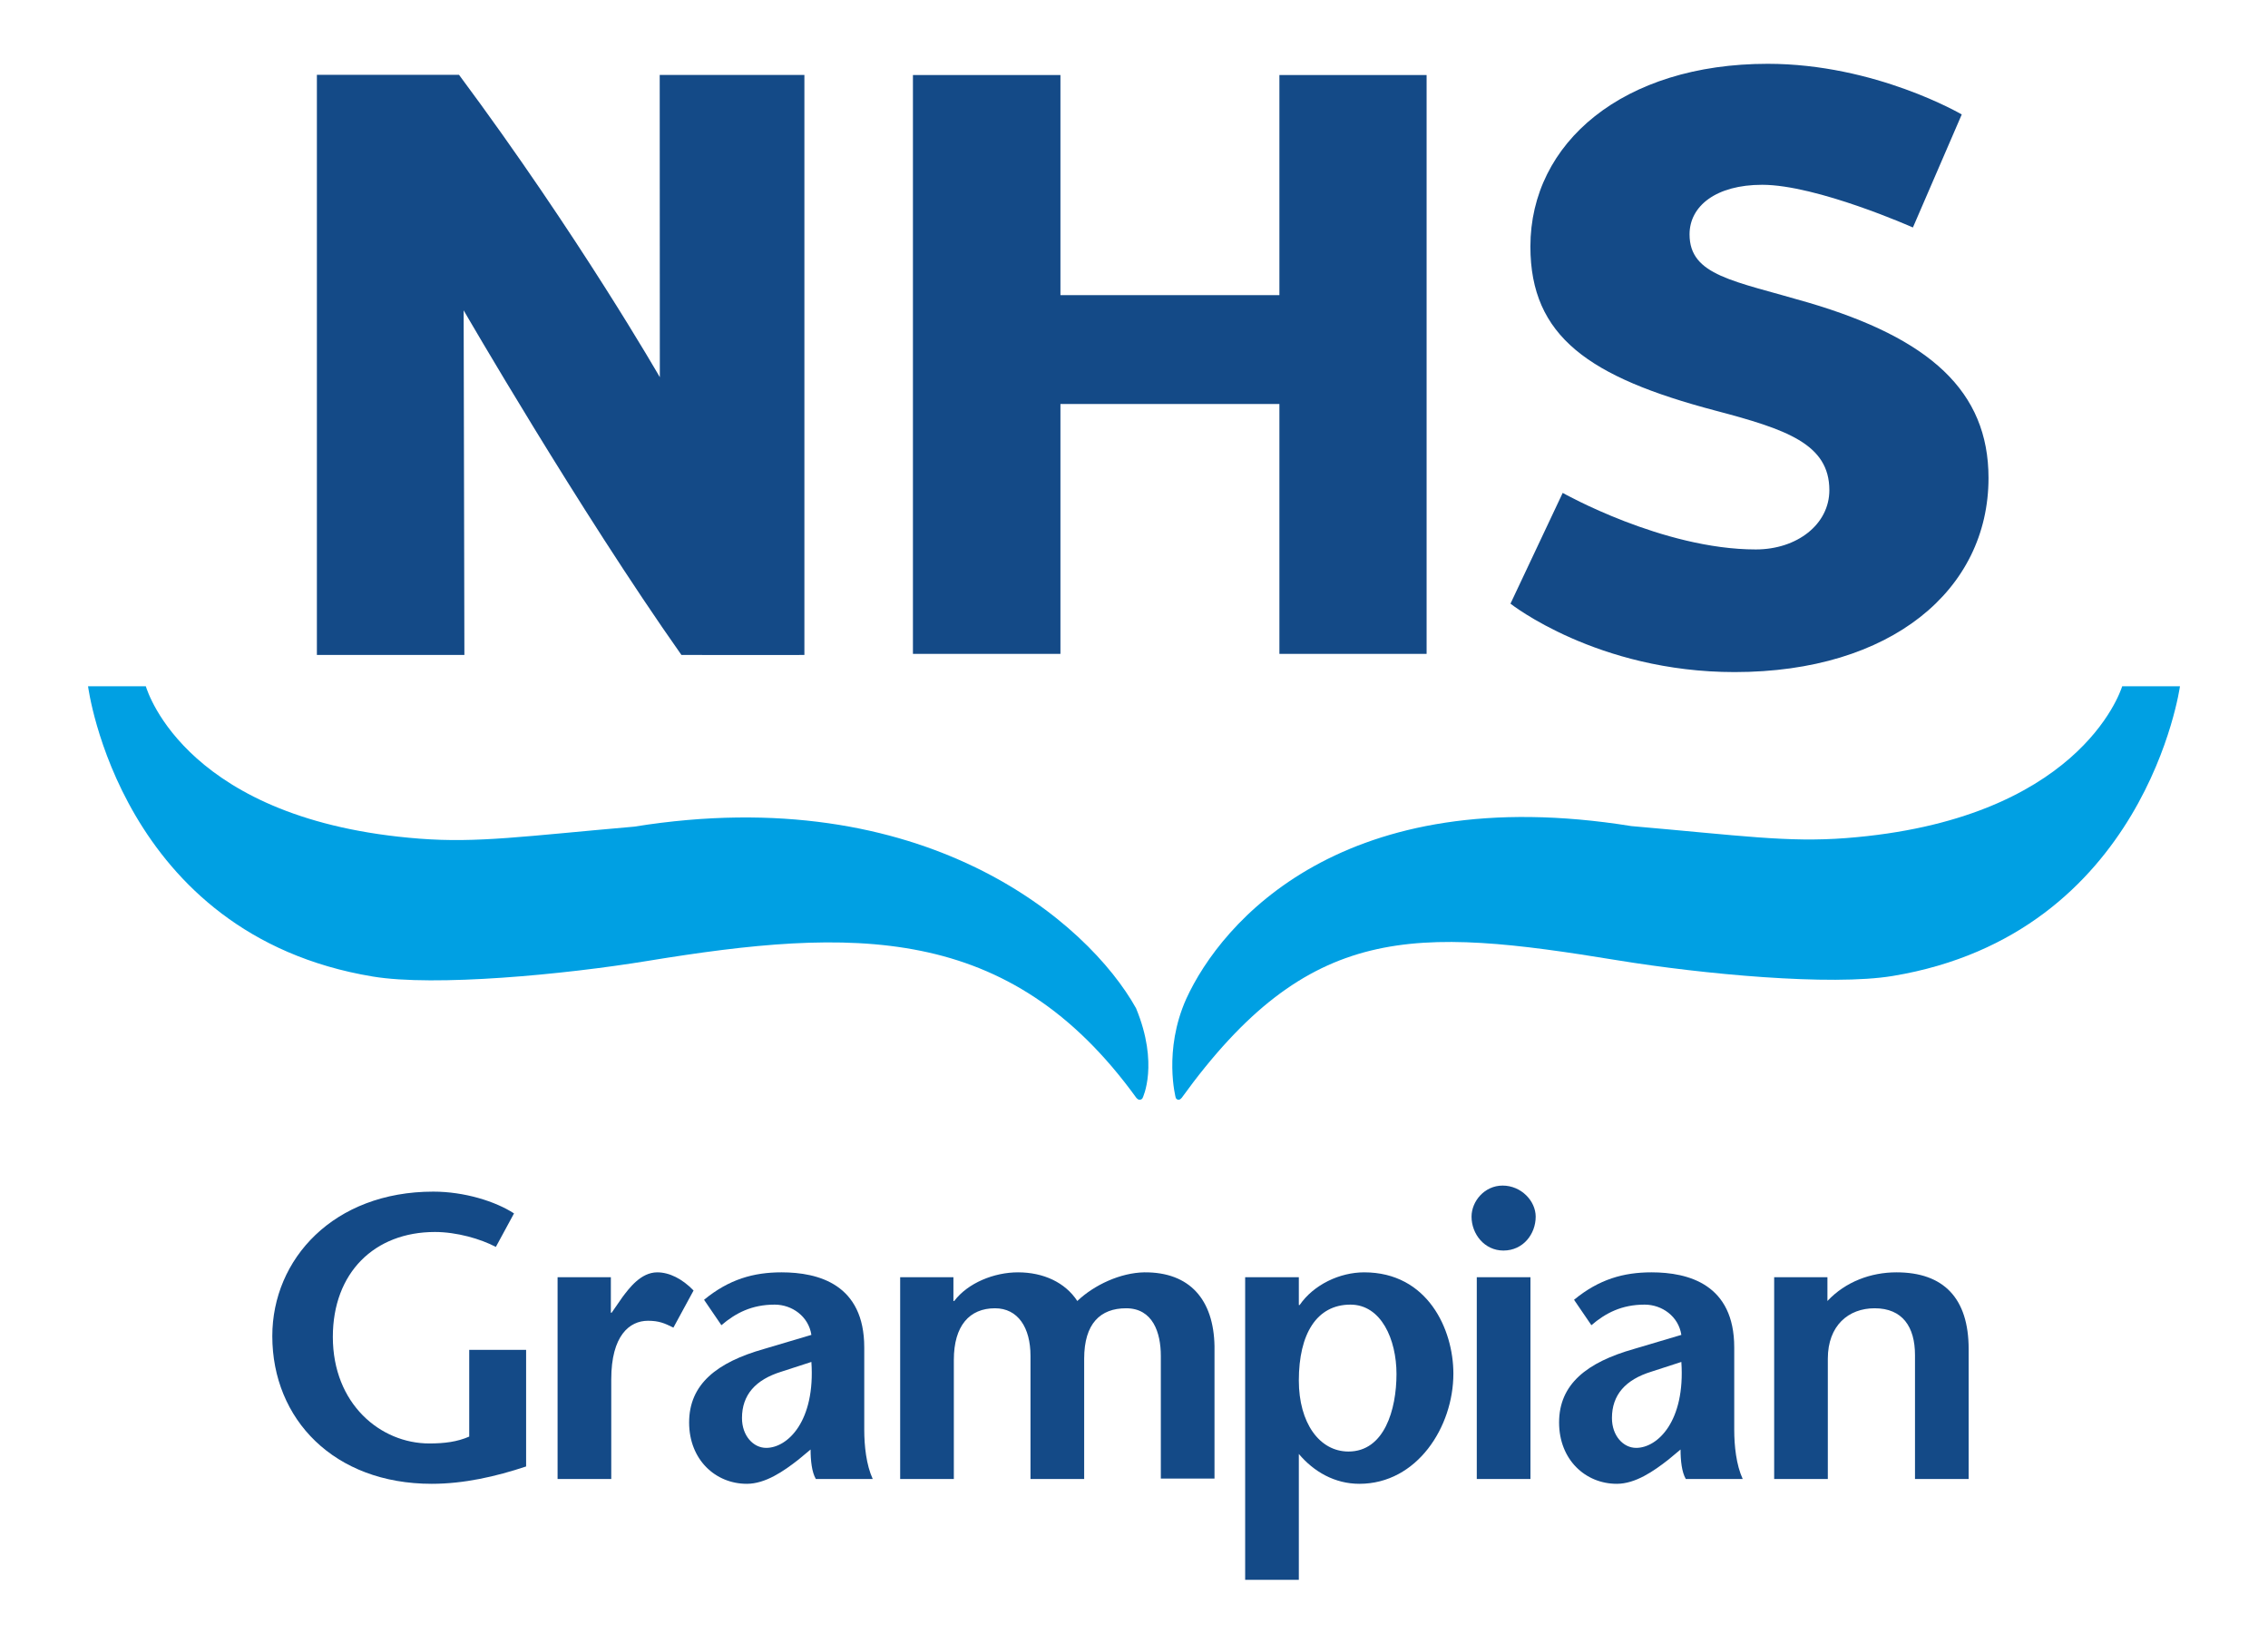
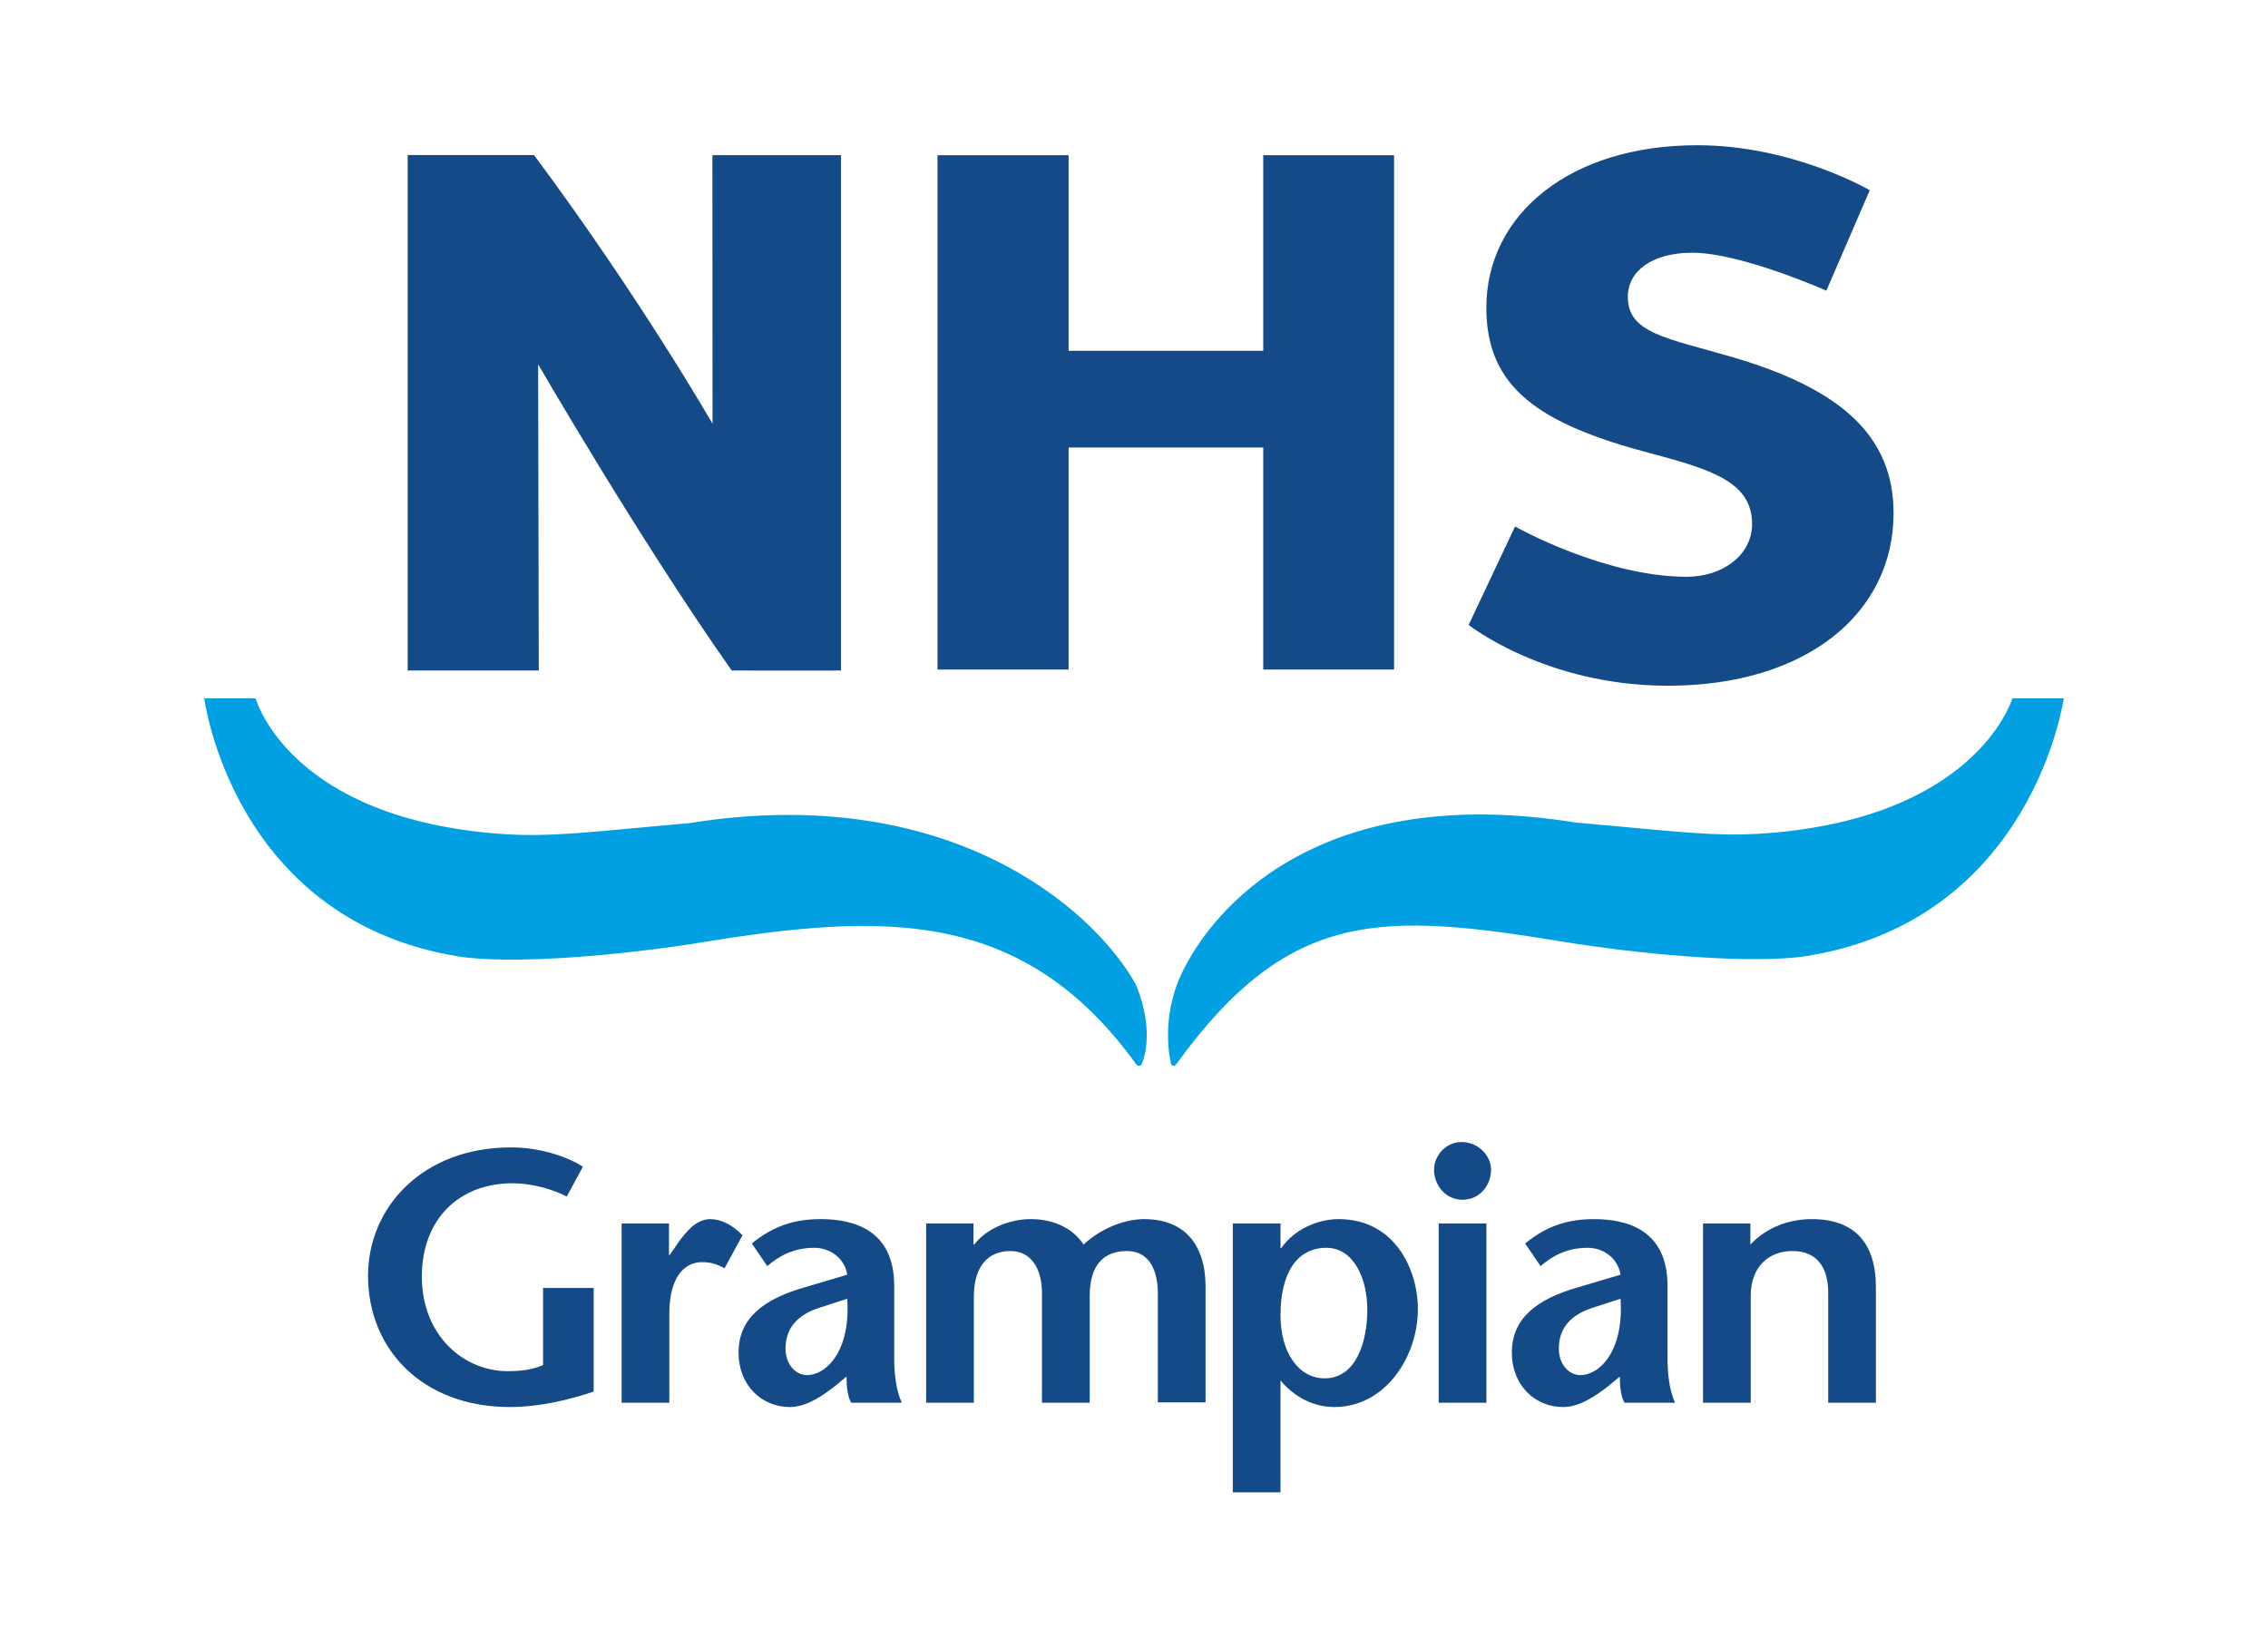
- <svg xmlns="http://www.w3.org/2000/svg" width="160" height="115.944" viewBox="0 0 42.333 30.677" version="1.1" id="svg918">
+ <svg xmlns="http://www.w3.org/2000/svg" width="180" height="130" viewBox="0 0 47.625 34.396" version="1.1" id="svg918">
  <defs id="defs915" />
  <g id="layer1" transform="translate(-132.3593,-106.6143)">
-     <g id="g1089" transform="matrix(0.3527778,0,0,-0.3527778,94.49743,303.969)">
+     <g id="g1089" transform="matrix(0.3527778,0,0,-0.3527778,97.14322,305.8285)">
      <path d="m 202.996,543.424 c -3.943,1.159 -6.277,1.417 -6.277,3.609 0,1.503 1.409,2.621 3.843,2.621 2.896,0 7.975,-2.258 7.975,-2.258 l 2.584,5.979 c 0,0 -4.566,2.68 -10.266,2.68 -7.641,0 -12.557,-4.167 -12.557,-9.667 0,-4.769 3.115,-6.917 9.781,-8.679 3.749,-0.988 6.037,-1.761 6.037,-4.211 0,-1.805 -1.704,-3.136 -3.894,-3.136 -4.923,0 -10.215,2.992 -10.215,2.992 l -2.763,-5.86 c 0,0 4.571,-3.62 11.857,-3.62 8.276,0 13.436,4.339 13.436,10.269 0,4.597 -3.115,7.39 -9.541,9.281" style="fill:#144a87;fill-opacity:1;fill-rule:nonzero;stroke:none" id="path212" />
      <path d="m 131.611,555.472 c -3.72,-0.003 -7.52,0 -7.52,0 V 524.78 h 7.804 l -0.039,18.232 c 0,0 6.098,-10.536 11.523,-18.232 5.27,-0.011 6.506,0 6.506,0 v 30.685 h -7.655 l 0.006,-15.991 c 0,0 -4.282,7.466 -10.625,15.998" style="fill:#144a87;fill-opacity:1;fill-rule:nonzero;stroke:none" id="path214" />
      <path d="m 175.018,524.837 v 13.22 h -11.586 v -13.22 h -7.804 v 30.624 h 7.804 v -11.645 h 11.586 v 11.645 h 7.788 v -30.624 h -7.788" style="fill:#144a87;fill-opacity:1;fill-rule:nonzero;stroke:none" id="path216" />
      <path d="m 167.433,506.089 c -2.537,4.55 -11.19,12.08 -26.557,9.607 -5.836,-0.508 -8.26,-0.873 -11.354,-0.635 -12.235,0.94 -14.367,7.694 -14.482,8.062 h -3.057 c 0,0 1.681,-13.137 15.065,-15.356 3.279,-0.544 10.11,0.101 14.526,0.824 10.846,1.776 19.146,2.06 25.875,-7.243 0,0 0.088,-0.102 0.162,-0.102 0.139,0 0.172,0.102 0.172,0.102 0,0 0.875,1.782 -0.35,4.741" style="fill:#00a0e3;fill-opacity:1;fill-rule:nonzero;stroke:none" id="path218" />
      <path d="m 219.61,523.123 c -0.116,-0.368 -2.379,-7.092 -14.615,-8.032 -3.094,-0.237 -5.518,0.128 -11.355,0.635 -15.236,2.452 -21.686,-5.057 -23.552,-9.141 -1.225,-2.741 -0.555,-5.237 -0.555,-5.237 0,0 0.043,-0.102 0.156,-0.102 0.075,0 0.159,0.102 0.159,0.102 6.729,9.303 12.248,9.05 23.094,7.273 4.417,-0.722 11.248,-1.368 14.527,-0.824 13.384,2.22 15.198,15.326 15.198,15.326 h -3.057" style="fill:#00a0e3;fill-opacity:1;fill-rule:nonzero;stroke:none" id="path220" />
      <path d="m 135.161,488.017 v -6.17 c -1.601,-0.533 -3.288,-0.918 -4.996,-0.918 -5.166,0 -8.433,3.416 -8.433,7.814 0,4.078 3.245,7.644 8.519,7.644 1.644,0 3.288,-0.513 4.27,-1.153 l -0.961,-1.772 c -0.811,0.427 -2.071,0.79 -3.224,0.79 -3.202,0 -5.401,-2.157 -5.401,-5.551 0,-3.545 2.519,-5.637 5.102,-5.637 0.812,0 1.473,0.086 2.114,0.363 v 4.59 h 3.01" style="fill:#144a87;fill-opacity:1;fill-rule:nonzero;stroke:none" id="path222" />
      <path d="m 139.645,489.982 h 0.042 l 0.577,0.832 c 0.341,0.449 0.961,1.303 1.836,1.303 0.64,0 1.324,-0.342 1.921,-0.961 l -1.067,-1.964 c -0.47,0.235 -0.769,0.363 -1.345,0.363 -0.982,0 -1.943,-0.79 -1.943,-3.096 v -5.274 h -2.84 v 10.675 h 2.819 v -1.878" style="fill:#144a87;fill-opacity:1;fill-rule:nonzero;stroke:none" id="path224" />
      <path d="m 150.255,487.377 c 0.214,-3.139 -1.259,-4.547 -2.391,-4.547 -0.683,0 -1.281,0.64 -1.281,1.579 0,1.217 0.705,2.029 2.092,2.455 z m -0.042,-4.633 c 0,-0.577 0.064,-1.196 0.277,-1.559 h 3.01 c -0.341,0.748 -0.448,1.751 -0.448,2.605 v 4.355 c 0,3.331 -2.412,3.972 -4.377,3.972 -1.473,0 -2.775,-0.363 -4.099,-1.452 l 0.918,-1.345 c 0.748,0.64 1.602,1.089 2.819,1.089 0.917,0 1.793,-0.619 1.942,-1.601 l -2.519,-0.748 c -2.477,-0.704 -3.95,-1.857 -3.95,-3.886 0,-1.964 1.388,-3.245 3.053,-3.245 0.982,0 1.943,0.662 2.733,1.281 l 0.641,0.534" style="fill:#144a87;fill-opacity:1;fill-rule:nonzero;stroke:none" id="path226" />
      <path d="m 157.77,490.601 h 0.043 c 0.726,0.96 2.114,1.516 3.373,1.516 1.345,0 2.498,-0.534 3.139,-1.516 0.897,0.854 2.284,1.494 3.544,1.516 2.412,0.021 3.672,-1.452 3.715,-3.907 v -7.003 h -2.84 v 6.49 c 0,1.238 -0.427,2.519 -1.836,2.519 -1.366,0 -2.22,-0.811 -2.22,-2.668 v -6.363 h -2.84 v 6.512 c 0,1.495 -0.662,2.519 -1.879,2.519 -1.345,0 -2.177,-0.918 -2.177,-2.732 v -6.299 h -2.84 v 10.675 h 2.818 v -1.259" style="fill:#144a87;fill-opacity:1;fill-rule:nonzero;stroke:none" id="path228" />
      <path d="m 178.778,490.409 c 1.623,0 2.435,-1.837 2.435,-3.672 0,-1.879 -0.641,-4.1 -2.541,-4.1 -1.537,0 -2.626,1.516 -2.626,3.758 0,2.455 0.939,4.014 2.732,4.014 z m -2.732,1.451 h -2.84 v -16.012 h 2.84 v 6.661 c 0.79,-0.939 1.9,-1.58 3.203,-1.58 3.053,0 4.974,3.011 4.974,5.829 0,2.348 -1.366,5.359 -4.719,5.359 -1.281,0 -2.668,-0.641 -3.416,-1.73 h -0.042 v 1.473" style="fill:#144a87;fill-opacity:1;fill-rule:nonzero;stroke:none" id="path230" />
      <path d="m 185.461,491.86 h 2.84 v -10.675 h -2.84 z m -0.277,3.203 c 0,0.811 0.683,1.644 1.644,1.644 0.981,0 1.75,-0.811 1.75,-1.644 0,-0.918 -0.661,-1.793 -1.708,-1.793 -1.003,0 -1.686,0.875 -1.686,1.793" style="fill:#144a87;fill-opacity:1;fill-rule:nonzero;stroke:none" id="path232" />
      <path d="m 196.285,487.377 c 0.214,-3.139 -1.259,-4.547 -2.391,-4.547 -0.683,0 -1.281,0.64 -1.281,1.579 0,1.217 0.705,2.029 2.092,2.455 z m -0.042,-4.633 c 0,-0.577 0.064,-1.196 0.277,-1.559 h 3.011 c -0.342,0.748 -0.448,1.751 -0.448,2.605 v 4.355 c 0,3.331 -2.413,3.972 -4.378,3.972 -1.473,0 -2.775,-0.363 -4.098,-1.452 l 0.918,-1.345 c 0.747,0.64 1.601,1.089 2.817,1.089 0.919,0 1.794,-0.619 1.943,-1.601 l -2.519,-0.748 c -2.476,-0.704 -3.95,-1.857 -3.95,-3.886 0,-1.964 1.388,-3.245 3.053,-3.245 0.983,0 1.943,0.662 2.733,1.281 l 0.641,0.534" style="fill:#144a87;fill-opacity:1;fill-rule:nonzero;stroke:none" id="path234" />
      <path d="m 204.014,490.601 c 0.961,1.025 2.306,1.516 3.651,1.516 2.498,0 3.821,-1.367 3.821,-4.057 v -6.875 h -2.839 v 6.555 c 0,1.494 -0.662,2.476 -2.135,2.476 -1.388,0 -2.477,-0.918 -2.477,-2.668 v -6.363 h -2.839 v 10.675 h 2.818 v -1.259" style="fill:#144a87;fill-opacity:1;fill-rule:nonzero;stroke:none" id="path236" />
    </g>
  </g>
</svg>
